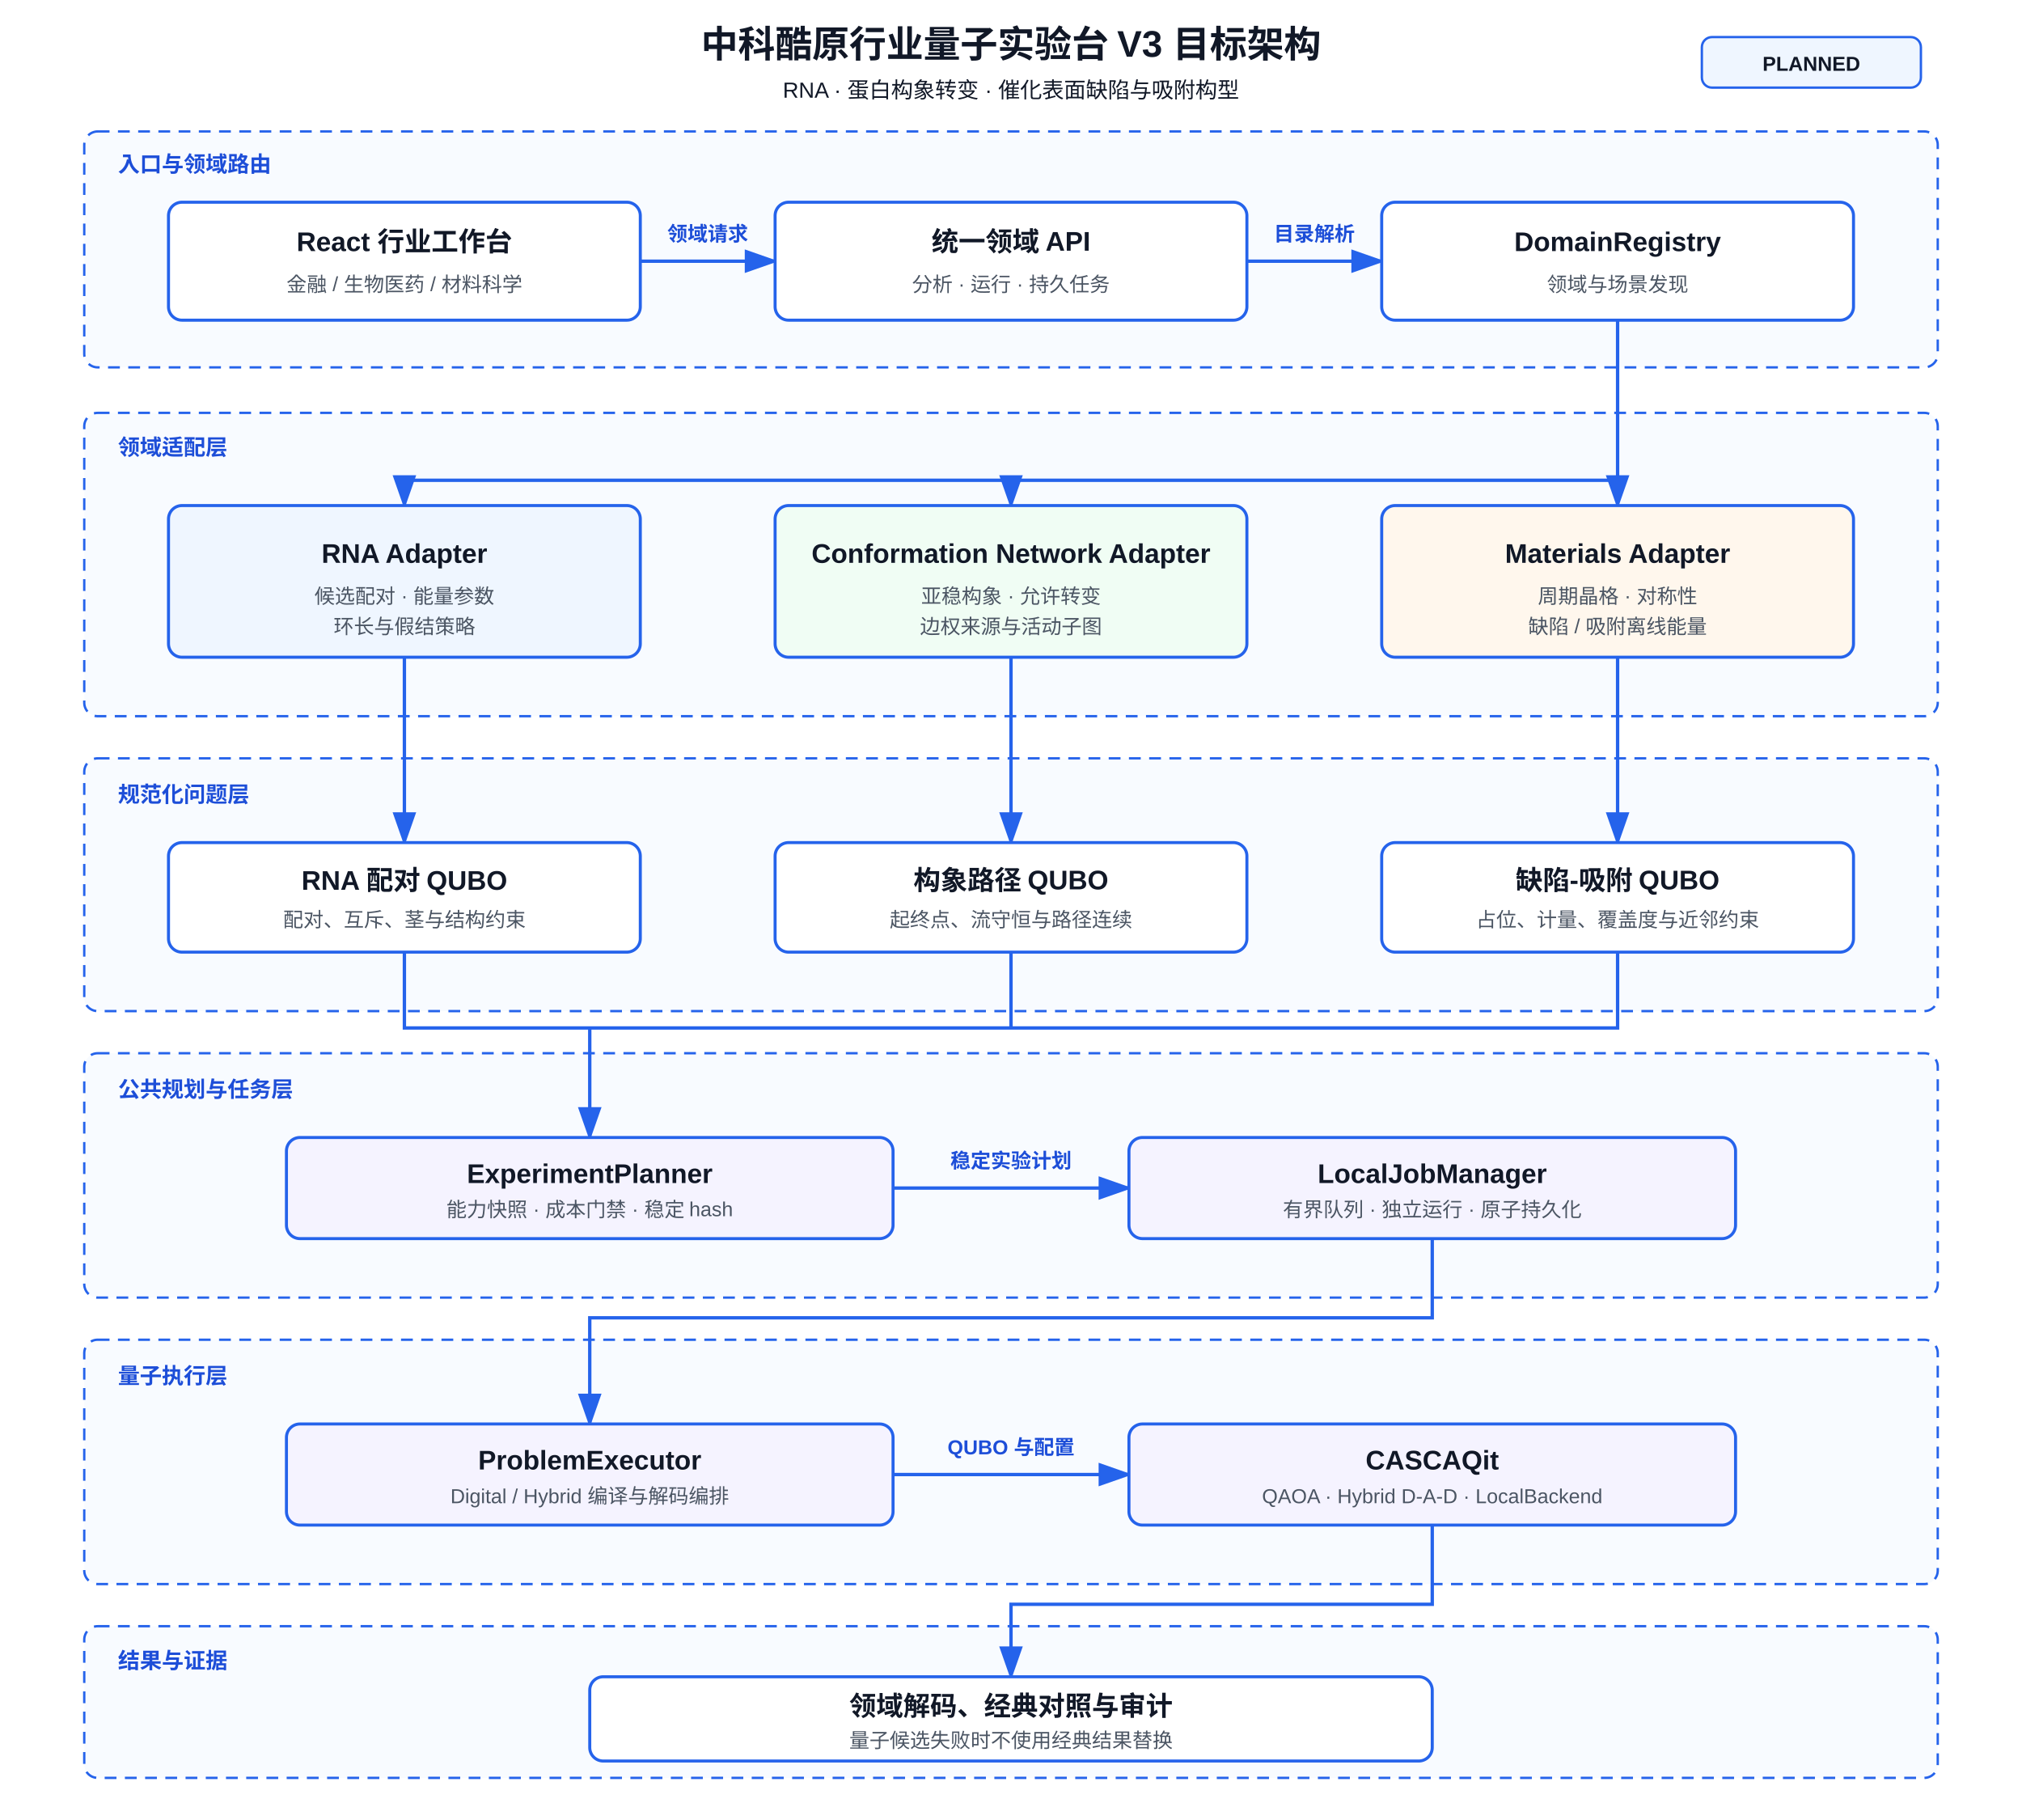
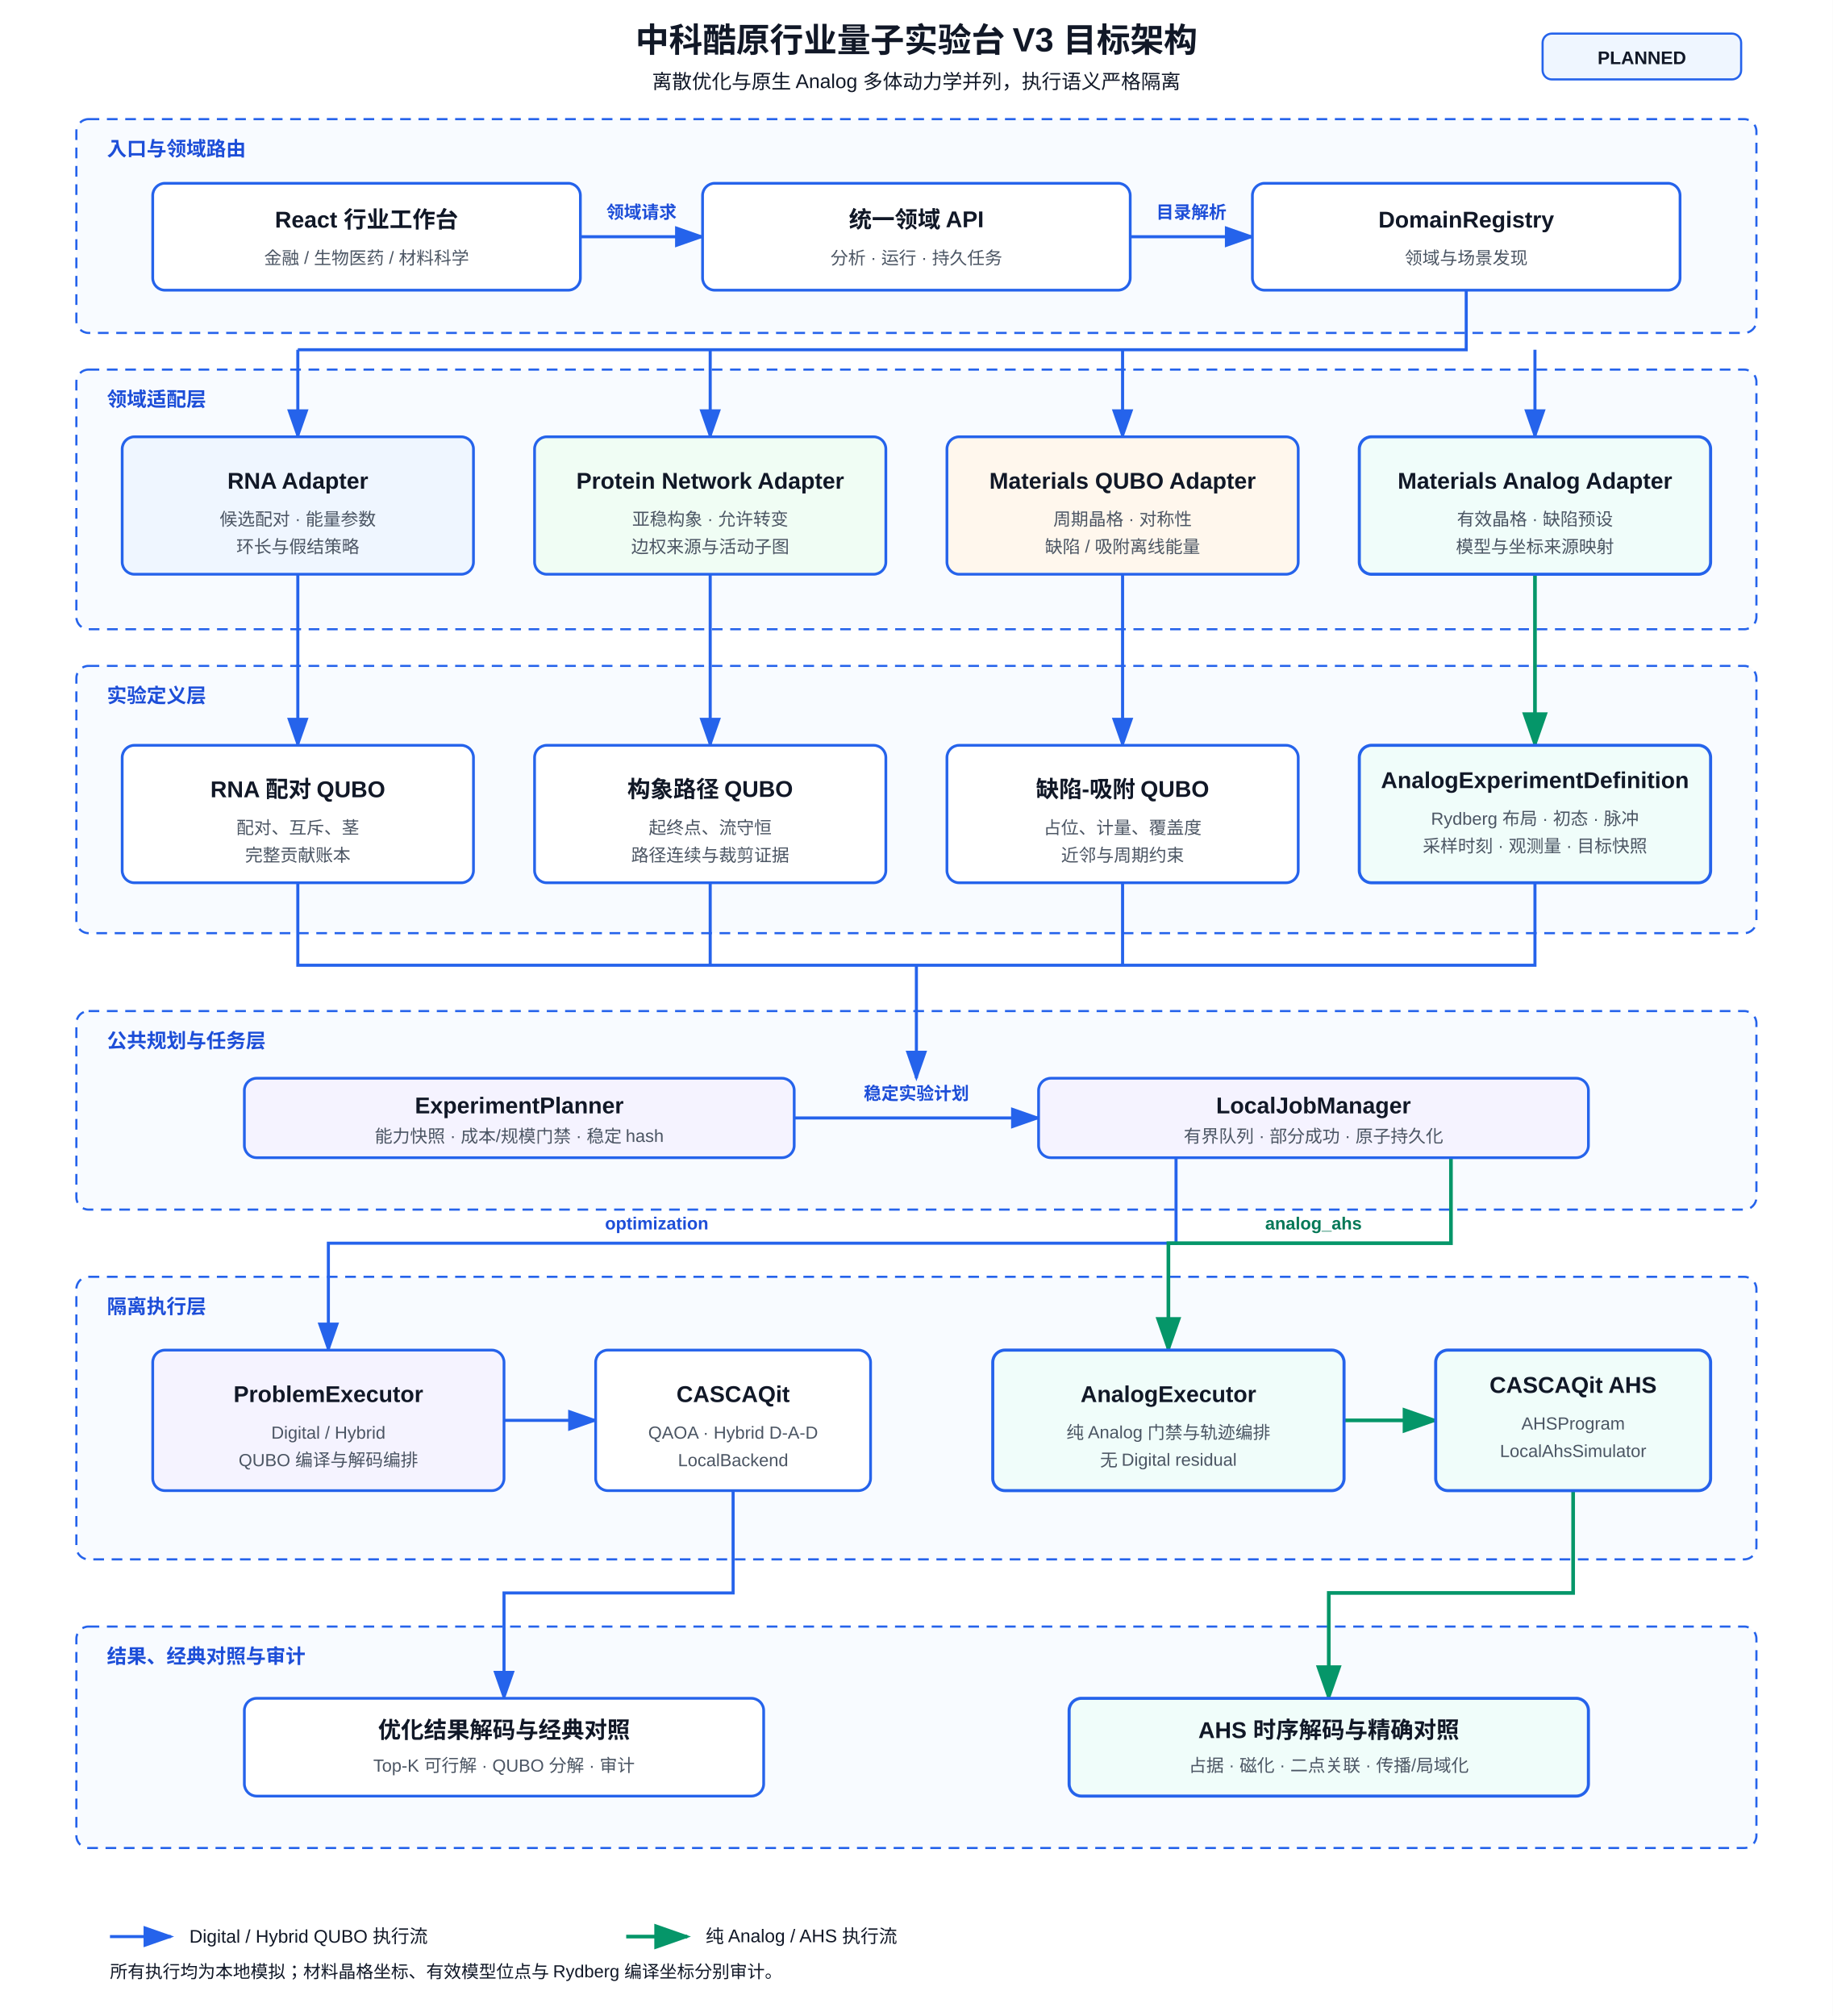
- <svg xmlns="http://www.w3.org/2000/svg" viewBox="0 0 1200 1080" width="1200" height="1080" role="img" aria-labelledby="title desc">
+ <svg xmlns="http://www.w3.org/2000/svg" viewBox="0 0 1200 1320" width="1200" height="1320" role="img" aria-labelledby="title desc">
  <style>
-     text { font-family: 'Microsoft YaHei', '微软雅黑', SimHei, Arial, sans-serif; fill: #111827; }
+     text { font-family: 'Microsoft YaHei', '微软雅黑', SimHei, Arial, sans-serif; fill: #111827; letter-spacing: 0; }
    .layer { fill: #f8fbff; stroke: #2563eb; stroke-width: 1.4; stroke-dasharray: 7 5; }
    .node { fill: #ffffff; stroke: #2563eb; stroke-width: 1.8; }
-     .adapter-rna { fill: #eff6ff; stroke: #2563eb; stroke-width: 1.8; }
-     .adapter-protein { fill: #f0fdf4; stroke: #2563eb; stroke-width: 1.8; }
-     .adapter-material { fill: #fff7ed; stroke: #2563eb; stroke-width: 1.8; }
+     .rna { fill: #eff6ff; stroke: #2563eb; stroke-width: 1.8; }
+     .protein { fill: #f0fdf4; stroke: #2563eb; stroke-width: 1.8; }
+     .material { fill: #fff7ed; stroke: #2563eb; stroke-width: 1.8; }
+     .analog { fill: #f0fdfa; stroke: #2563eb; stroke-width: 2; }
    .shared { fill: #f5f3ff; stroke: #2563eb; stroke-width: 1.8; }
    .layer-label { fill: #1d4ed8; font-size: 13px; font-weight: 700; }
-     .node-title { font-size: 16px; font-weight: 700; text-anchor: middle; }
-     .node-subtitle { fill: #4b5563; font-size: 12px; text-anchor: middle; }
-     .arrow-label { fill: #1d4ed8; font-size: 12px; font-weight: 600; text-anchor: middle; }
+     .node-title { font-size: 15px; font-weight: 700; text-anchor: middle; }
+     .node-subtitle { fill: #4b5563; font-size: 11.5px; text-anchor: middle; }
+     .arrow-label { fill: #1d4ed8; font-size: 11.5px; font-weight: 600; text-anchor: middle; }
+     .analog-label { fill: #047857; font-size: 11.5px; font-weight: 700; text-anchor: middle; }
    .flow { fill: none; stroke: #2563eb; stroke-width: 2; marker-end: url(#arrow-blue); }
    .rail { fill: none; stroke: #2563eb; stroke-width: 2; }
+     .analog-flow { fill: none; stroke: #059669; stroke-width: 2.4; marker-end: url(#arrow-green); }
  </style>
  <defs>
    <marker id="arrow-blue" markerWidth="10" markerHeight="7" refX="9" refY="3.5" orient="auto">
      <polygon points="0 0, 10 3.5, 0 7" fill="#2563eb" />
    </marker>
+     <marker id="arrow-green" markerWidth="10" markerHeight="7" refX="9" refY="3.5" orient="auto">
+       <polygon points="0 0, 10 3.5, 0 7" fill="#059669" />
+     </marker>
  </defs>
-   <rect width="1200" height="1080" fill="#ffffff" />
+   <rect width="1200" height="1320" fill="#ffffff" />
  <text x="600" y="34" text-anchor="middle" font-size="22" font-weight="700">中科酷原行业量子实验台 V3 目标架构</text>
-   <text x="600" y="58" text-anchor="middle" font-size="13" fill="#4b5563">RNA · 蛋白构象转变 · 催化表面缺陷与吸附构型</text>
+   <text x="600" y="58" text-anchor="middle" font-size="13" fill="#4b5563">离散优化与原生 Analog 多体动力学并列，执行语义严格隔离</text>
  <rect x="1010" y="22" width="130" height="30" rx="6" fill="#eff6ff" stroke="#2563eb" stroke-width="1.4" />
  <text x="1075" y="42" text-anchor="middle" font-size="12" font-weight="700" fill="#1d4ed8">PLANNED</text>
  <rect class="layer" x="50" y="78" width="1100" height="140" rx="8" />
  <text class="layer-label" x="70" y="102">入口与领域路由</text>
-   <rect class="layer" x="50" y="245" width="1100" height="180" rx="8" />
-   <text class="layer-label" x="70" y="270">领域适配层</text>
-   <rect class="layer" x="50" y="450" width="1100" height="150" rx="8" />
-   <text class="layer-label" x="70" y="476">规范化问题层</text>
-   <rect class="layer" x="50" y="625" width="1100" height="145" rx="8" />
-   <text class="layer-label" x="70" y="651">公共规划与任务层</text>
-   <rect class="layer" x="50" y="795" width="1100" height="145" rx="8" />
-   <text class="layer-label" x="70" y="821">量子执行层</text>
-   <rect class="layer" x="50" y="965" width="1100" height="90" rx="8" />
-   <text class="layer-label" x="70" y="990">结果与证据</text>
+   <rect class="layer" x="50" y="242" width="1100" height="170" rx="8" />
+   <text class="layer-label" x="70" y="266">领域适配层</text>
+   <rect class="layer" x="50" y="436" width="1100" height="175" rx="8" />
+   <text class="layer-label" x="70" y="460">实验定义层</text>
+   <rect class="layer" x="50" y="662" width="1100" height="130" rx="8" />
+   <text class="layer-label" x="70" y="686">公共规划与任务层</text>
+   <rect class="layer" x="50" y="836" width="1100" height="185" rx="8" />
+   <text class="layer-label" x="70" y="860">隔离执行层</text>
+   <rect class="layer" x="50" y="1065" width="1100" height="145" rx="8" />
+   <text class="layer-label" x="70" y="1089">结果、经典对照与审计</text>
  <path class="flow" d="M 380 155 H 460" />
  <path class="flow" d="M 740 155 H 820" />
  <text class="arrow-label" x="420" y="143">领域请求</text>
  <text class="arrow-label" x="780" y="143">目录解析</text>
-   <path class="rail" d="M 960 190 V 285 H 240" />
-   <path class="flow" d="M 240 285 V 300" />
-   <path class="flow" d="M 600 285 V 300" />
-   <path class="flow" d="M 960 285 V 300" />
-   <path class="flow" d="M 240 390 V 500" />
-   <path class="flow" d="M 600 390 V 500" />
-   <path class="flow" d="M 960 390 V 500" />
-   <path class="rail" d="M 240 565 V 610 H 960 V 565" />
-   <path class="rail" d="M 600 565 V 610" />
-   <path class="flow" d="M 350 610 V 675" />
-   <path class="flow" d="M 530 705 H 670" />
-   <text class="arrow-label" x="600" y="693">稳定实验计划</text>
-   <path class="flow" d="M 850 735 V 782 H 350 V 845" />
-   <path class="flow" d="M 530 875 H 670" />
-   <text class="arrow-label" x="600" y="863">QUBO 与配置</text>
-   <path class="flow" d="M 850 905 V 952 H 600 V 995" />
+   <path class="rail" d="M 960 190 V 229 H 195" />
+   <path class="flow" d="M 195 229 V 286" />
+   <path class="flow" d="M 465 229 V 286" />
+   <path class="flow" d="M 735 229 V 286" />
+   <path class="flow" d="M 1005 229 V 286" />
+   <path class="flow" d="M 195 376 V 488" />
+   <path class="flow" d="M 465 376 V 488" />
+   <path class="flow" d="M 735 376 V 488" />
+   <path class="analog-flow" d="M 1005 376 V 488" />
+   <path class="rail" d="M 195 578 V 632 H 1005 V 578" />
+   <path class="rail" d="M 465 578 V 632" />
+   <path class="rail" d="M 735 578 V 632" />
+   <path class="flow" d="M 600 632 V 706" />
+   <path class="flow" d="M 520 732 H 680" />
+   <text class="arrow-label" x="600" y="720">稳定实验计划</text>
+   <path class="flow" d="M 770 758 V 814 H 215 V 884" />
+   <path class="analog-flow" d="M 950 758 V 814 H 765 V 884" />
+   <text class="arrow-label" x="430" y="805">optimization</text>
+   <text class="analog-label" x="860" y="805">analog_ahs</text>
+   <path class="flow" d="M 330 930 H 390" />
+   <path class="analog-flow" d="M 880 930 H 940" />
+   <path class="flow" d="M 480 976 V 1043 H 330 V 1112" />
+   <path class="analog-flow" d="M 1030 976 V 1043 H 870 V 1112" />
  <rect class="node" x="100" y="120" width="280" height="70" rx="8" />
  <text class="node-title" x="240" y="149">React 行业工作台</text>
  <text class="node-subtitle" x="240" y="173">金融 / 生物医药 / 材料科学</text>
  <rect class="node" x="460" y="120" width="280" height="70" rx="8" />
  <text class="node-title" x="600" y="149">统一领域 API</text>
  <text class="node-subtitle" x="600" y="173">分析 · 运行 · 持久任务</text>
  <rect class="node" x="820" y="120" width="280" height="70" rx="8" />
  <text class="node-title" x="960" y="149">DomainRegistry</text>
  <text class="node-subtitle" x="960" y="173">领域与场景发现</text>
-   <rect class="adapter-rna" x="100" y="300" width="280" height="90" rx="8" />
-   <text class="node-title" x="240" y="334">RNA Adapter</text>
-   <text class="node-subtitle" x="240" y="358">候选配对 · 能量参数</text>
-   <text class="node-subtitle" x="240" y="376">环长与假结策略</text>
-   <rect class="adapter-protein" x="460" y="300" width="280" height="90" rx="8" />
-   <text class="node-title" x="600" y="334">Conformation Network Adapter</text>
-   <text class="node-subtitle" x="600" y="358">亚稳构象 · 允许转变</text>
-   <text class="node-subtitle" x="600" y="376">边权来源与活动子图</text>
-   <rect class="adapter-material" x="820" y="300" width="280" height="90" rx="8" />
-   <text class="node-title" x="960" y="334">Materials Adapter</text>
-   <text class="node-subtitle" x="960" y="358">周期晶格 · 对称性</text>
-   <text class="node-subtitle" x="960" y="376">缺陷 / 吸附离线能量</text>
-   <rect class="node" x="100" y="500" width="280" height="65" rx="8" />
-   <text class="node-title" x="240" y="528">RNA 配对 QUBO</text>
-   <text class="node-subtitle" x="240" y="550">配对、互斥、茎与结构约束</text>
-   <rect class="node" x="460" y="500" width="280" height="65" rx="8" />
-   <text class="node-title" x="600" y="528">构象路径 QUBO</text>
-   <text class="node-subtitle" x="600" y="550">起终点、流守恒与路径连续</text>
-   <rect class="node" x="820" y="500" width="280" height="65" rx="8" />
-   <text class="node-title" x="960" y="528">缺陷-吸附 QUBO</text>
-   <text class="node-subtitle" x="960" y="550">占位、计量、覆盖度与近邻约束</text>
-   <rect class="shared" x="170" y="675" width="360" height="60" rx="8" />
-   <text class="node-title" x="350" y="702">ExperimentPlanner</text>
-   <text class="node-subtitle" x="350" y="722">能力快照 · 成本门禁 · 稳定 hash</text>
-   <rect class="shared" x="670" y="675" width="360" height="60" rx="8" />
-   <text class="node-title" x="850" y="702">LocalJobManager</text>
-   <text class="node-subtitle" x="850" y="722">有界队列 · 独立运行 · 原子持久化</text>
-   <rect class="shared" x="170" y="845" width="360" height="60" rx="8" />
-   <text class="node-title" x="350" y="872">ProblemExecutor</text>
-   <text class="node-subtitle" x="350" y="892">Digital / Hybrid 编译与解码编排</text>
-   <rect class="shared" x="670" y="845" width="360" height="60" rx="8" />
-   <text class="node-title" x="850" y="872">CASCAQit</text>
-   <text class="node-subtitle" x="850" y="892">QAOA · Hybrid D-A-D · LocalBackend</text>
-   <rect class="node" x="350" y="995" width="500" height="50" rx="8" />
-   <text class="node-title" x="600" y="1018">领域解码、经典对照与审计</text>
-   <text class="node-subtitle" x="600" y="1037">量子候选失败时不使用经典结果替换</text>
+   <rect class="rna" x="80" y="286" width="230" height="90" rx="8" />
+   <text class="node-title" x="195" y="320">RNA Adapter</text>
+   <text class="node-subtitle" x="195" y="344">候选配对 · 能量参数</text>
+   <text class="node-subtitle" x="195" y="362">环长与假结策略</text>
+   <rect class="protein" x="350" y="286" width="230" height="90" rx="8" />
+   <text class="node-title" x="465" y="320">Protein Network Adapter</text>
+   <text class="node-subtitle" x="465" y="344">亚稳构象 · 允许转变</text>
+   <text class="node-subtitle" x="465" y="362">边权来源与活动子图</text>
+   <rect class="material" x="620" y="286" width="230" height="90" rx="8" />
+   <text class="node-title" x="735" y="320">Materials QUBO Adapter</text>
+   <text class="node-subtitle" x="735" y="344">周期晶格 · 对称性</text>
+   <text class="node-subtitle" x="735" y="362">缺陷 / 吸附离线能量</text>
+   <rect class="analog" x="890" y="286" width="230" height="90" rx="8" />
+   <text class="node-title" x="1005" y="320">Materials Analog Adapter</text>
+   <text class="node-subtitle" x="1005" y="344">有效晶格 · 缺陷预设</text>
+   <text class="node-subtitle" x="1005" y="362">模型与坐标来源映射</text>
+   <rect class="node" x="80" y="488" width="230" height="90" rx="8" />
+   <text class="node-title" x="195" y="522">RNA 配对 QUBO</text>
+   <text class="node-subtitle" x="195" y="546">配对、互斥、茎</text>
+   <text class="node-subtitle" x="195" y="564">完整贡献账本</text>
+   <rect class="node" x="350" y="488" width="230" height="90" rx="8" />
+   <text class="node-title" x="465" y="522">构象路径 QUBO</text>
+   <text class="node-subtitle" x="465" y="546">起终点、流守恒</text>
+   <text class="node-subtitle" x="465" y="564">路径连续与裁剪证据</text>
+   <rect class="node" x="620" y="488" width="230" height="90" rx="8" />
+   <text class="node-title" x="735" y="522">缺陷-吸附 QUBO</text>
+   <text class="node-subtitle" x="735" y="546">占位、计量、覆盖度</text>
+   <text class="node-subtitle" x="735" y="564">近邻与周期约束</text>
+   <rect class="analog" x="890" y="488" width="230" height="90" rx="8" />
+   <text class="node-title" x="1005" y="516">AnalogExperimentDefinition</text>
+   <text class="node-subtitle" x="1005" y="540">Rydberg 布局 · 初态 · 脉冲</text>
+   <text class="node-subtitle" x="1005" y="558">采样时刻 · 观测量 · 目标快照</text>
+   <rect class="shared" x="160" y="706" width="360" height="52" rx="8" />
+   <text class="node-title" x="340" y="729">ExperimentPlanner</text>
+   <text class="node-subtitle" x="340" y="748">能力快照 · 成本/规模门禁 · 稳定 hash</text>
+   <rect class="shared" x="680" y="706" width="360" height="52" rx="8" />
+   <text class="node-title" x="860" y="729">LocalJobManager</text>
+   <text class="node-subtitle" x="860" y="748">有界队列 · 部分成功 · 原子持久化</text>
+   <rect class="shared" x="100" y="884" width="230" height="92" rx="8" />
+   <text class="node-title" x="215" y="918">ProblemExecutor</text>
+   <text class="node-subtitle" x="215" y="942">Digital / Hybrid</text>
+   <text class="node-subtitle" x="215" y="960">QUBO 编译与解码编排</text>
+   <rect class="node" x="390" y="884" width="180" height="92" rx="8" />
+   <text class="node-title" x="480" y="918">CASCAQit</text>
+   <text class="node-subtitle" x="480" y="942">QAOA · Hybrid D-A-D</text>
+   <text class="node-subtitle" x="480" y="960">LocalBackend</text>
+   <rect class="analog" x="650" y="884" width="230" height="92" rx="8" />
+   <text class="node-title" x="765" y="918">AnalogExecutor</text>
+   <text class="node-subtitle" x="765" y="942">纯 Analog 门禁与轨迹编排</text>
+   <text class="node-subtitle" x="765" y="960">无 Digital residual</text>
+   <rect class="analog" x="940" y="884" width="180" height="92" rx="8" />
+   <text class="node-title" x="1030" y="912">CASCAQit AHS</text>
+   <text class="node-subtitle" x="1030" y="936">AHSProgram</text>
+   <text class="node-subtitle" x="1030" y="954">LocalAhsSimulator</text>
+   <rect class="node" x="160" y="1112" width="340" height="64" rx="8" />
+   <text class="node-title" x="330" y="1138">优化结果解码与经典对照</text>
+   <text class="node-subtitle" x="330" y="1160">Top-K 可行解 · QUBO 分解 · 审计</text>
+   <rect class="analog" x="700" y="1112" width="340" height="64" rx="8" />
+   <text class="node-title" x="870" y="1138">AHS 时序解码与精确对照</text>
+   <text class="node-subtitle" x="870" y="1160">占据 · 磁化 · 二点关联 · 传播/局域化</text>
+   <line x1="72" y1="1268" x2="112" y2="1268" stroke="#2563eb" stroke-width="2" marker-end="url(#arrow-blue)" />
+   <text x="124" y="1272" font-size="12" fill="#4b5563">Digital / Hybrid QUBO 执行流</text>
+   <line x1="410" y1="1268" x2="450" y2="1268" stroke="#059669" stroke-width="2.4" marker-end="url(#arrow-green)" />
+   <text x="462" y="1272" font-size="12" fill="#4b5563">纯 Analog / AHS 执行流</text>
+   <text x="72" y="1295" font-size="11.5" fill="#4b5563">所有执行均为本地模拟；材料晶格坐标、有效模型位点与 Rydberg 编译坐标分别审计。</text>
</svg>
